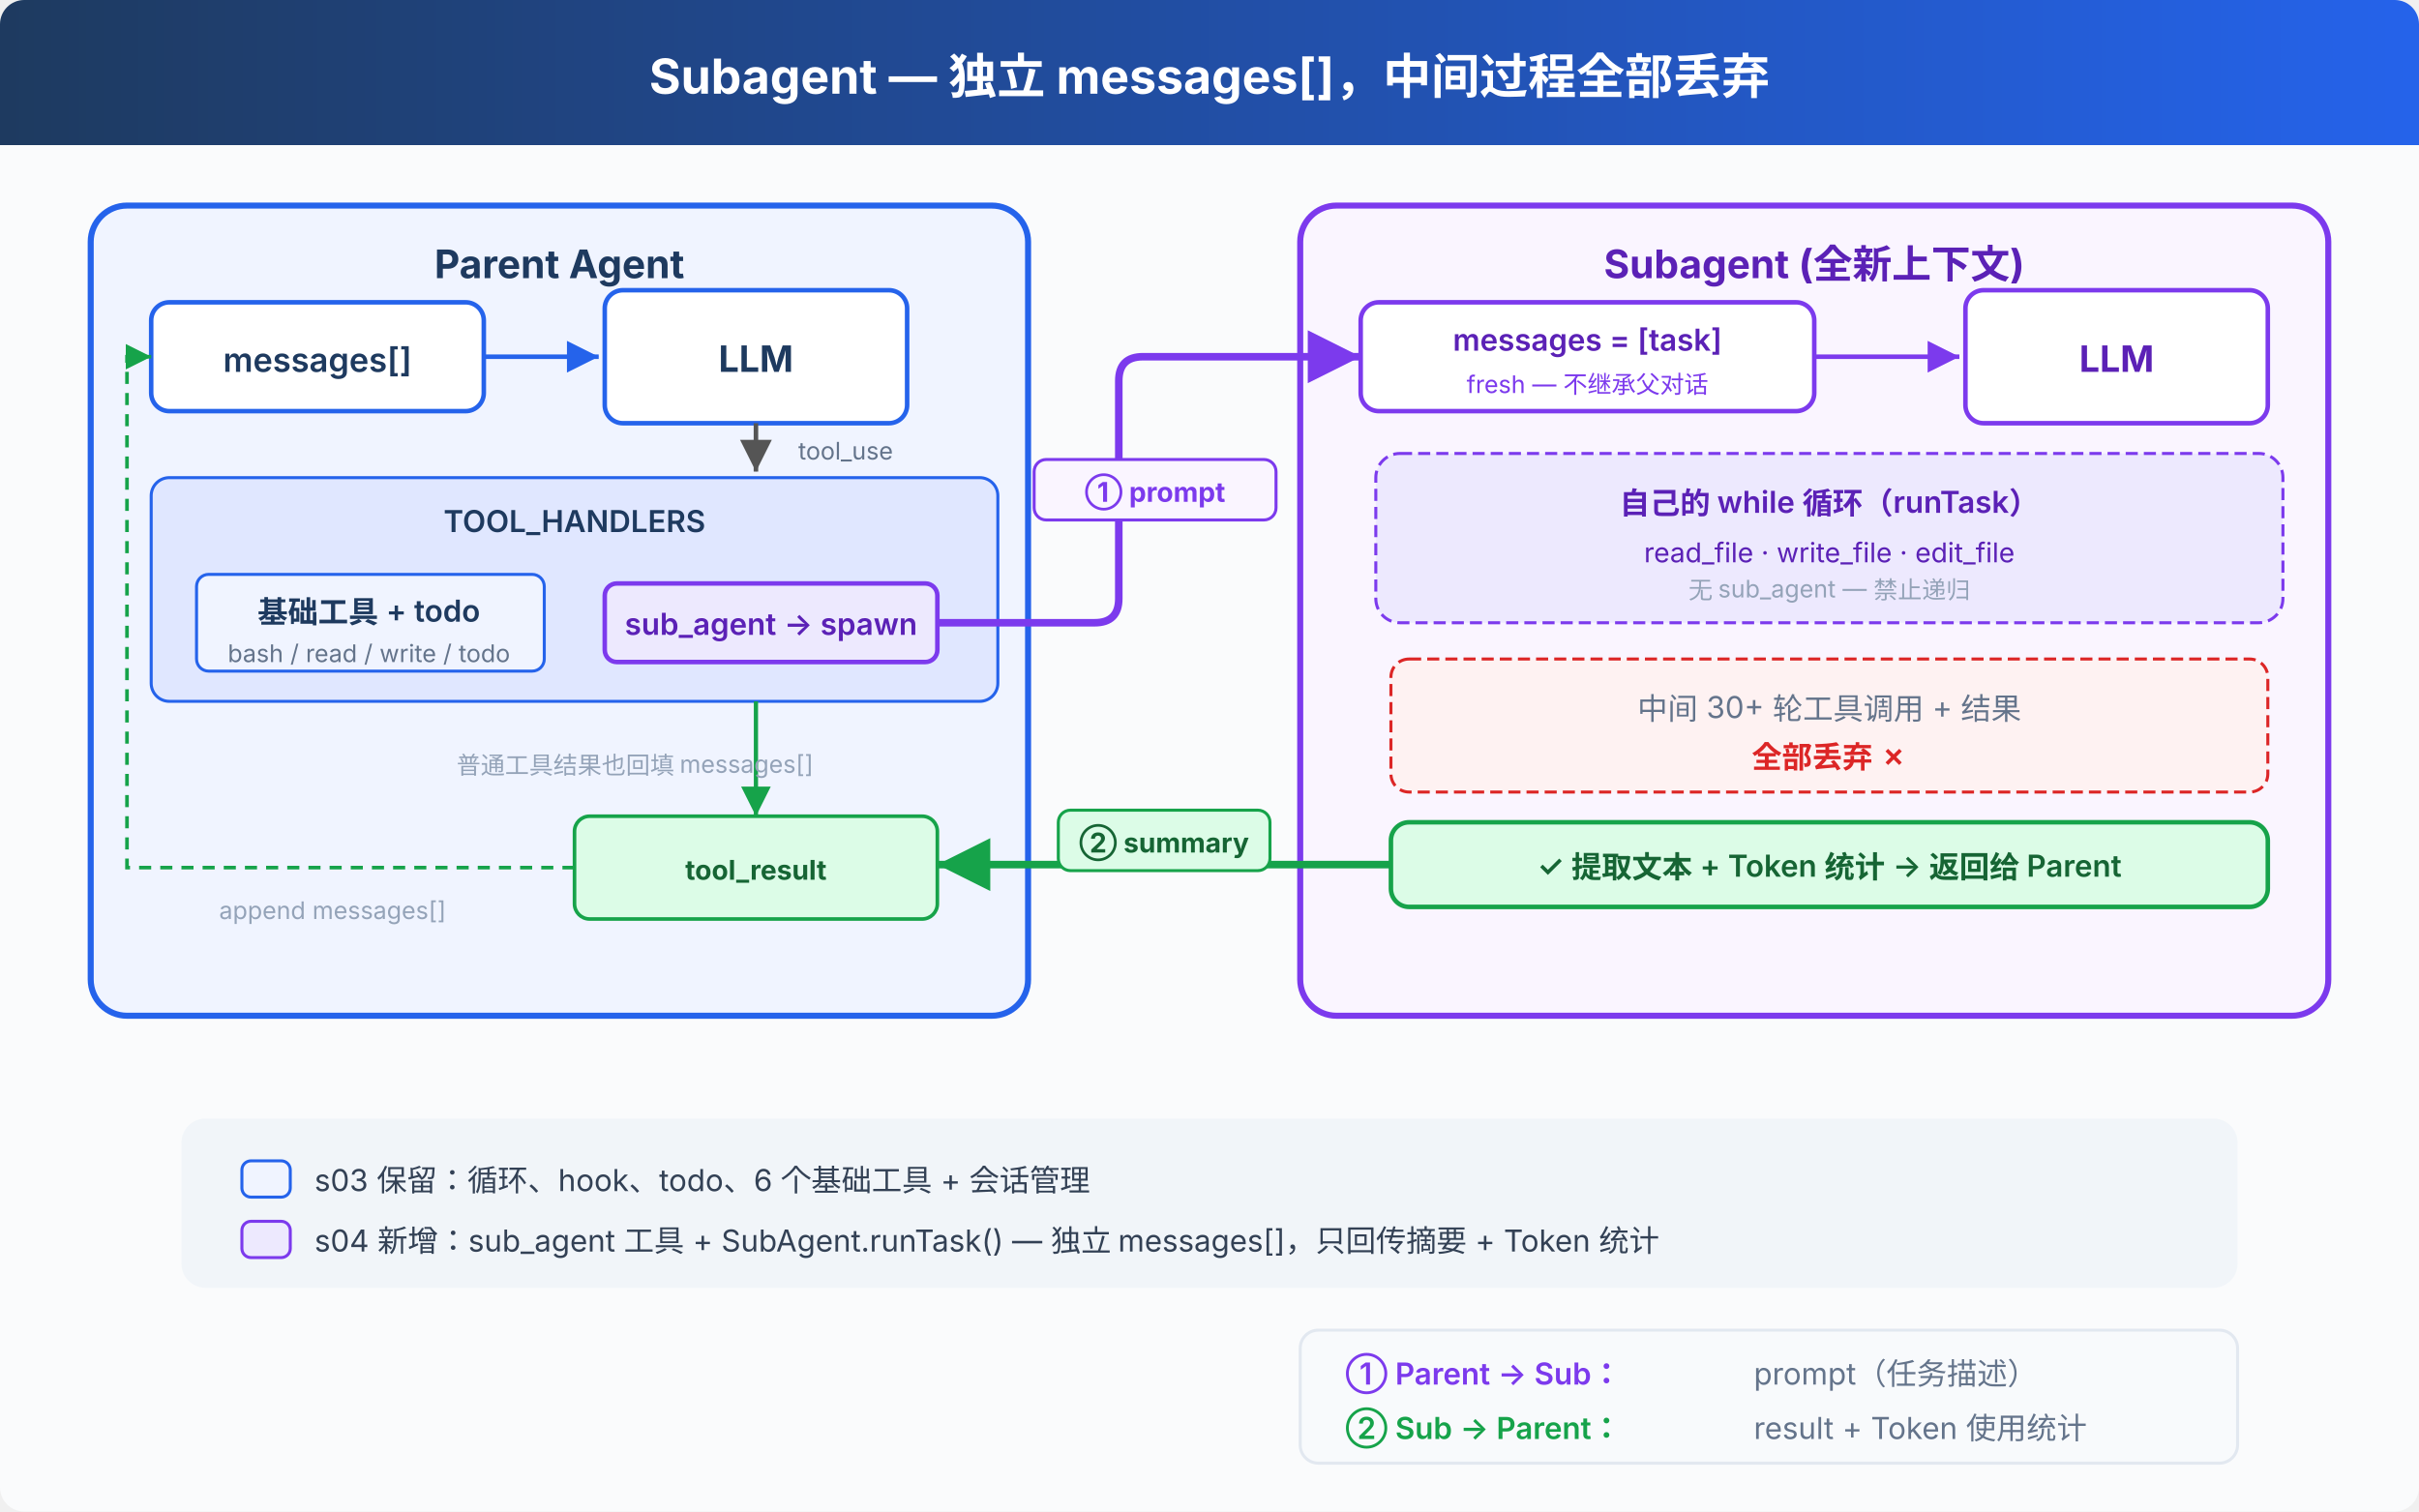
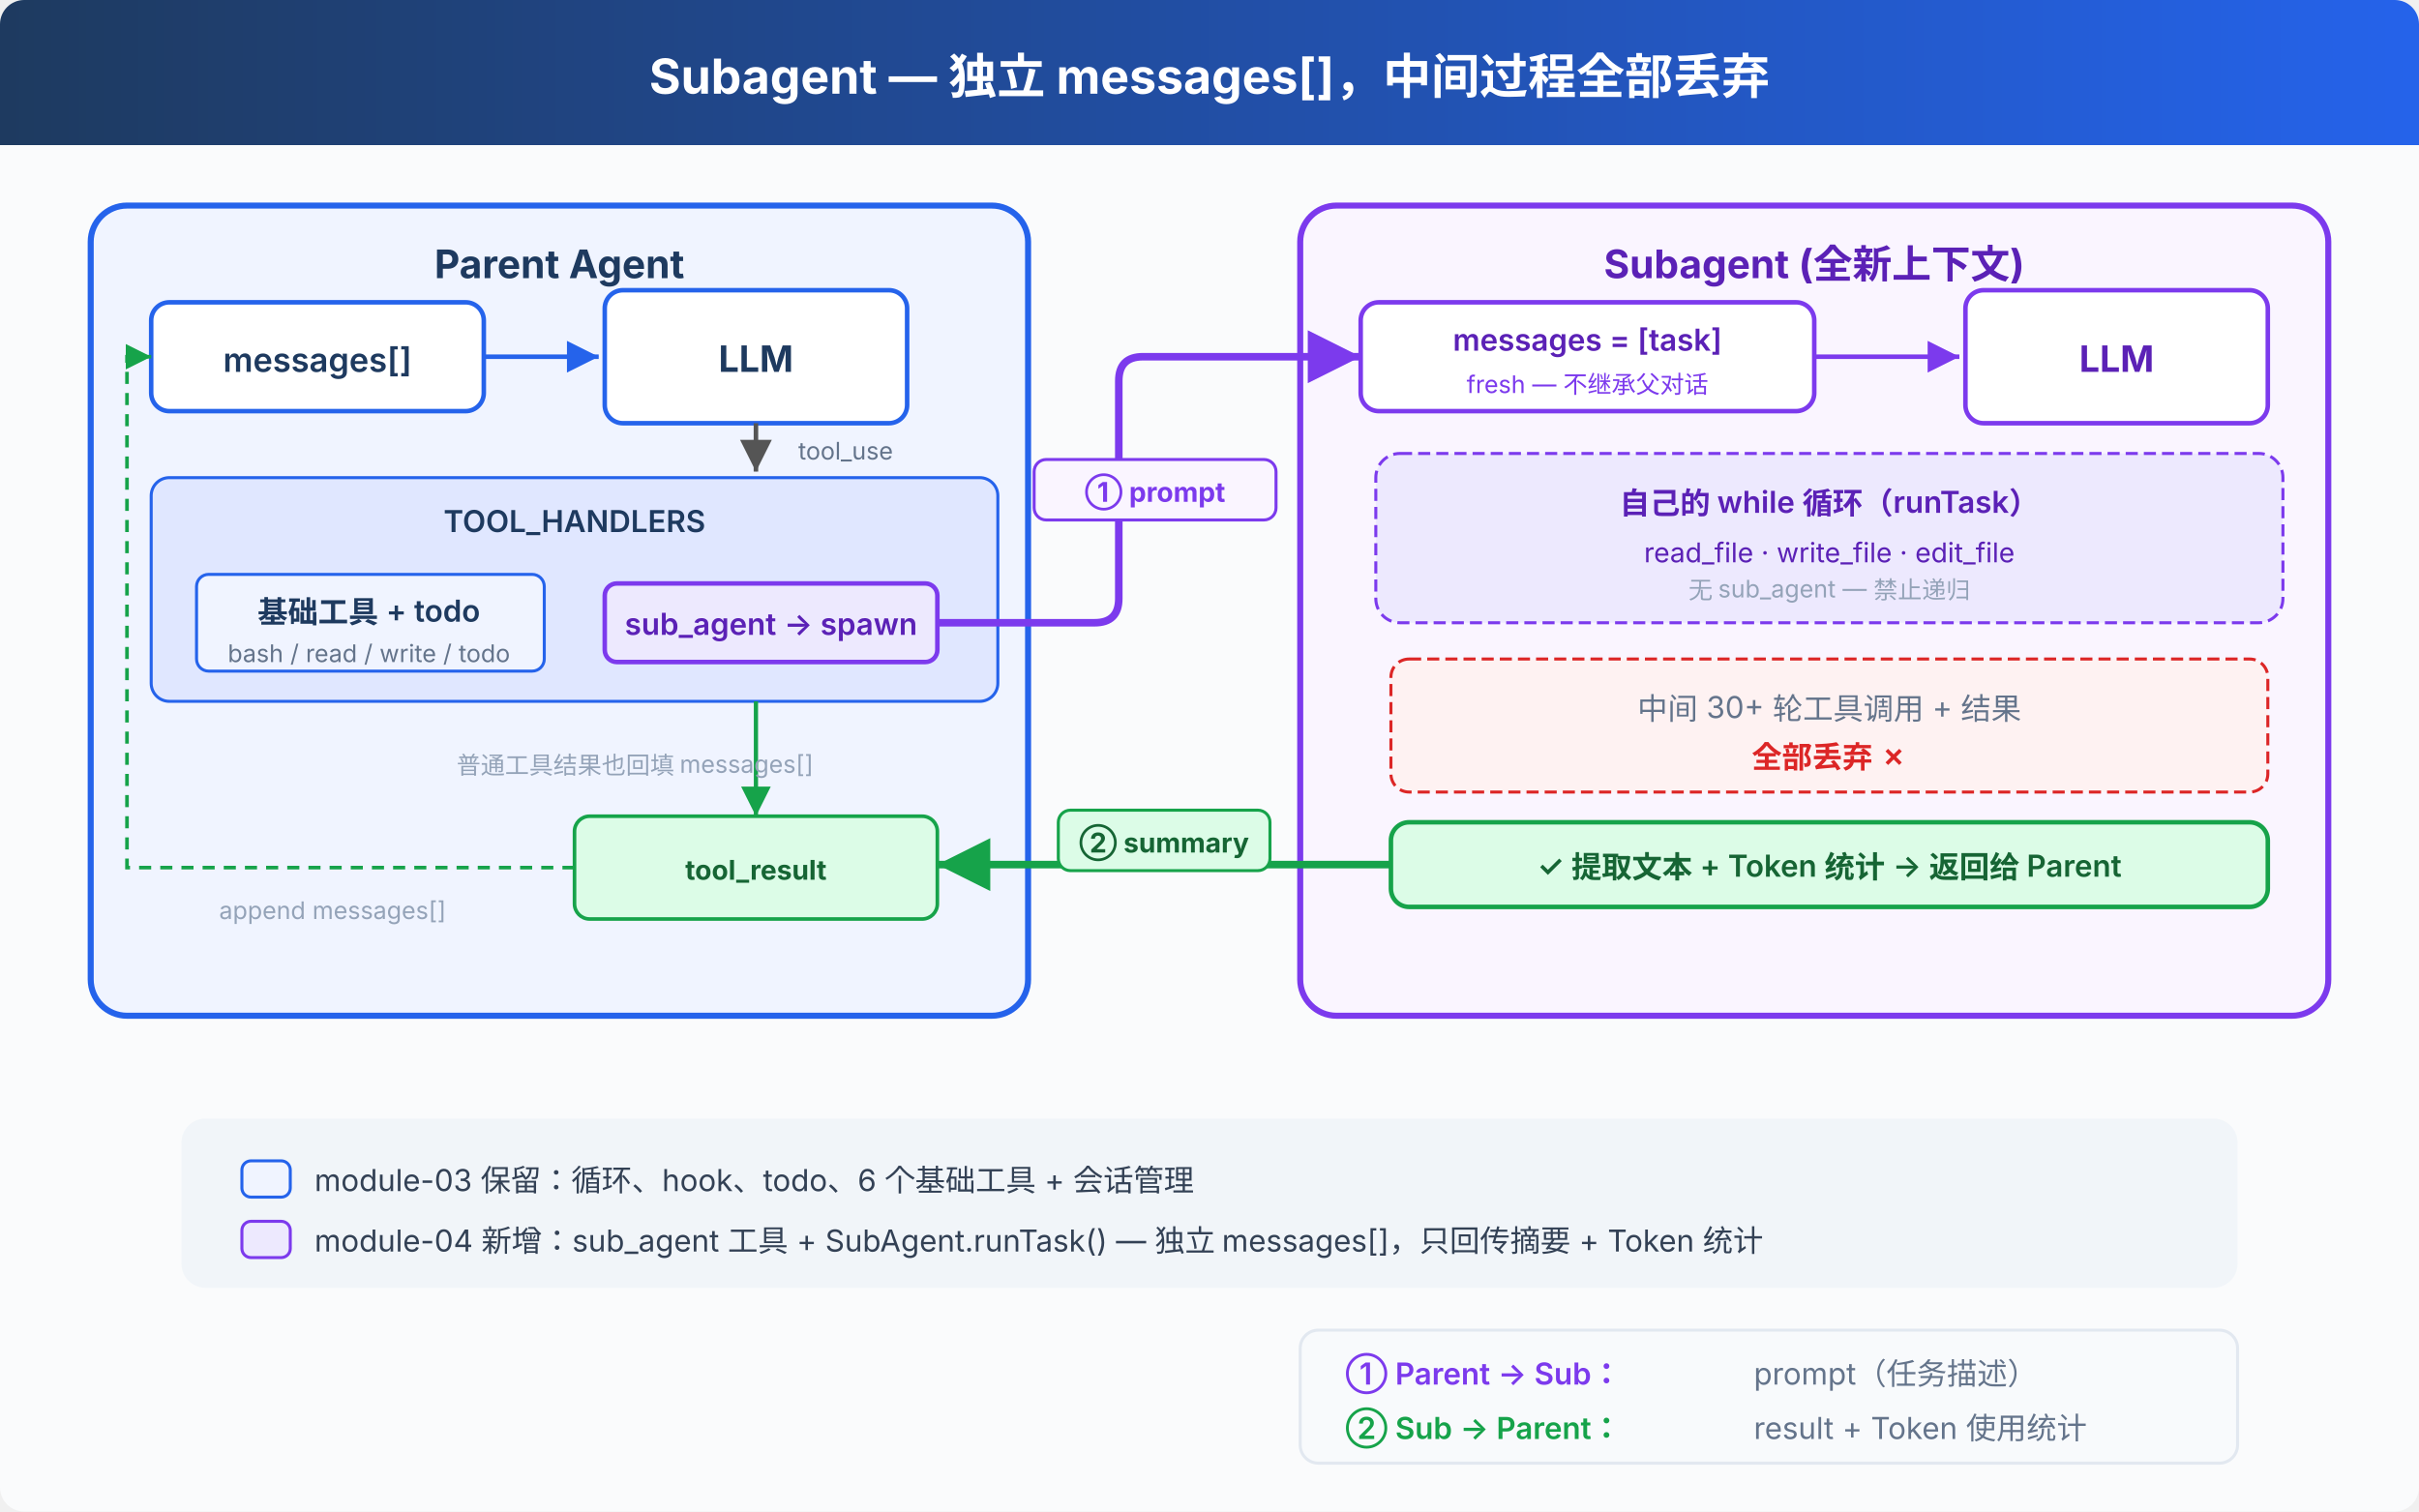
<svg xmlns="http://www.w3.org/2000/svg" viewBox="0 0 800 500" font-family="system-ui, -apple-system, sans-serif">
  <defs>
    <marker id="arrow" viewBox="0 0 10 10" refX="10" refY="5" markerWidth="7" markerHeight="7" orient="auto-start-reverse">
      <path d="M 0 0 L 10 5 L 0 10 z" fill="#555" />
    </marker>
    <marker id="arrow-blue" viewBox="0 0 10 10" refX="10" refY="5" markerWidth="7" markerHeight="7" orient="auto-start-reverse">
      <path d="M 0 0 L 10 5 L 0 10 z" fill="#2563eb" />
    </marker>
    <marker id="arrow-purple" viewBox="0 0 10 10" refX="10" refY="5" markerWidth="7" markerHeight="7" orient="auto-start-reverse">
      <path d="M 0 0 L 10 5 L 0 10 z" fill="#7c3aed" />
    </marker>
    <marker id="arrow-green" viewBox="0 0 10 10" refX="10" refY="5" markerWidth="7" markerHeight="7" orient="auto-start-reverse">
      <path d="M 0 0 L 10 5 L 0 10 z" fill="#16a34a" />
    </marker>
    <linearGradient id="header" x1="0" y1="0" x2="1" y2="0">
      <stop offset="0%" stop-color="#1e3a5f" />
      <stop offset="100%" stop-color="#2563eb" />
    </linearGradient>
  </defs>
  <rect width="800" height="500" fill="#fafbfc" rx="8" />
  <rect x="0" y="0" width="800" height="48" fill="url(#header)" rx="8" />
  <rect x="0" y="40" width="800" height="8" fill="url(#header)" />
  <text x="400" y="31" fill="#fff" font-size="16" font-weight="700" text-anchor="middle">Subagent — 独立 messages[]，中间过程全部丢弃</text>
  <rect x="30" y="68" width="310" height="268" rx="12" fill="#f0f4ff" stroke="#2563eb" stroke-width="2" />
  <text x="185" y="92" fill="#1e3a5f" font-size="13" font-weight="700" text-anchor="middle">Parent Agent</text>
  <rect x="50" y="100" width="110" height="36" rx="6" fill="#fff" stroke="#2563eb" stroke-width="1.5" />
  <text x="105" y="123" fill="#1e3a5f" font-size="11" font-weight="600" text-anchor="middle">messages[]</text>
  <line x1="160" y1="118" x2="198" y2="118" stroke="#2563eb" stroke-width="1.5" marker-end="url(#arrow-blue)" />
  <rect x="200" y="96" width="100" height="44" rx="6" fill="#fff" stroke="#2563eb" stroke-width="1.5" />
  <text x="250" y="123" fill="#1e3a5f" font-size="12" font-weight="700" text-anchor="middle">LLM</text>
  <line x1="250" y1="140" x2="250" y2="156" stroke="#555" stroke-width="1.5" marker-end="url(#arrow)" />
  <text x="264" y="152" fill="#64748b" font-size="8">tool_use</text>
  <rect x="50" y="158" width="280" height="74" rx="6" fill="#e0e7ff" stroke="#2563eb" stroke-width="1" />
  <text x="190" y="176" fill="#1e3a5f" font-size="10" font-weight="600" text-anchor="middle">TOOL_HANDLERS</text>
  <rect x="65" y="190" width="115" height="32" rx="4" fill="#f0f4ff" stroke="#2563eb" stroke-width="1" />
  <text x="122" y="206" fill="#1e3a5f" font-size="10" font-weight="600" text-anchor="middle">基础工具 + todo</text>
  <text x="122" y="219" fill="#64748b" font-size="8" text-anchor="middle">bash / read / write / todo</text>
  <rect x="200" y="193" width="110" height="26" rx="4" fill="#ede9fe" stroke="#7c3aed" stroke-width="1.5" />
  <text x="255" y="210" fill="#5b21b6" font-size="10" font-weight="600" text-anchor="middle">sub_agent → spawn</text>
  <rect x="190" y="270" width="120" height="34" rx="5" fill="#dcfce7" stroke="#16a34a" stroke-width="1.2" />
  <text x="250" y="291" fill="#166534" font-size="9" font-weight="700" text-anchor="middle">tool_result</text>
  <path d="M 250 232 L 250 270" fill="none" stroke="#16a34a" stroke-width="1.4" marker-end="url(#arrow-green)" />
  <path d="M 190 287 L 42 287 L 42 118 L 50 118" fill="none" stroke="#16a34a" stroke-width="1.2" marker-end="url(#arrow-green)" stroke-dasharray="4,3" />
  <text x="110" y="304" fill="#94a3b8" font-size="8" text-anchor="middle">append messages[]</text>
  <text x="210" y="256" fill="#94a3b8" font-size="8" text-anchor="middle">普通工具结果也回填 messages[]</text>
  <rect x="430" y="68" width="340" height="268" rx="12" fill="#faf5ff" stroke="#7c3aed" stroke-width="2" />
  <text x="600" y="92" fill="#5b21b6" font-size="13" font-weight="700" text-anchor="middle">Subagent (全新上下文)</text>
  <rect x="450" y="100" width="150" height="36" rx="6" fill="#fff" stroke="#7c3aed" stroke-width="1.5" />
  <text x="525" y="116" fill="#5b21b6" font-size="10" font-weight="600" text-anchor="middle">messages = [task]</text>
  <text x="525" y="130" fill="#7c3aed" font-size="8" text-anchor="middle">fresh — 不继承父对话</text>
  <line x1="600" y1="118" x2="648" y2="118" stroke="#7c3aed" stroke-width="1.5" marker-end="url(#arrow-purple)" />
  <rect x="650" y="96" width="100" height="44" rx="6" fill="#fff" stroke="#7c3aed" stroke-width="1.5" />
  <text x="700" y="123" fill="#5b21b6" font-size="12" font-weight="700" text-anchor="middle">LLM</text>
  <rect x="455" y="150" width="300" height="56" rx="8" fill="#ede9fe" stroke="#7c3aed" stroke-width="1" stroke-dasharray="4,2" />
  <text x="605" y="170" fill="#5b21b6" font-size="10" font-weight="600" text-anchor="middle">自己的 while 循环（runTask）</text>
  <text x="605" y="186" fill="#5b21b6" font-size="9" text-anchor="middle">read_file · write_file · edit_file</text>
  <text x="605" y="198" fill="#94a3b8" font-size="8" text-anchor="middle">无 sub_agent — 禁止递归</text>
  <rect x="460" y="218" width="290" height="44" rx="6" fill="#fef2f2" stroke="#dc2626" stroke-width="1" stroke-dasharray="4,2" />
  <text x="605" y="238" fill="#64748b" font-size="10" text-anchor="middle">中间 30+ 轮工具调用 + 结果</text>
  <text x="605" y="254" fill="#dc2626" font-size="10" font-weight="600" text-anchor="middle">全部丢弃 ✗</text>
  <rect x="460" y="272" width="290" height="28" rx="6" fill="#dcfce7" stroke="#16a34a" stroke-width="1.5" />
  <text x="605" y="290" fill="#166534" font-size="10" font-weight="600" text-anchor="middle">✓ 提取文本 + Token 统计 → 返回给 Parent</text>
  <path d="M 310 206 L 362 206 Q 370 206 370 198 L 370 126 Q 370 118 378 118 L 450 118" fill="none" stroke="#7c3aed" stroke-width="2.5" marker-end="url(#arrow-purple)" />
  <rect x="342" y="152" width="80" height="20" rx="4" fill="#faf5ff" stroke="#7c3aed" stroke-width="1" />
  <text x="382" y="166" fill="#7c3aed" font-size="9" font-weight="700" text-anchor="middle">① prompt</text>
  <path d="M 460 286 L 310 286" fill="none" stroke="#16a34a" stroke-width="2.5" marker-end="url(#arrow-green)" />
  <rect x="350" y="268" width="70" height="20" rx="4" fill="#dcfce7" stroke="#16a34a" stroke-width="1" />
  <text x="385" y="282" fill="#166534" font-size="9" font-weight="700" text-anchor="middle">② summary</text>
  <rect x="60" y="370" width="680" height="56" rx="8" fill="#f1f5f9" />
  <rect x="80" y="384" width="16" height="12" rx="3" fill="#f0f4ff" stroke="#2563eb" stroke-width="1" />
-   <text x="104" y="394" fill="#334155" font-size="10">s03 保留：循环、hook、todo、6 个基础工具 + 会话管理</text>
+   <text x="104" y="394" fill="#334155" font-size="10">module-03 保留：循环、hook、todo、6 个基础工具 + 会话管理</text>
  <rect x="80" y="404" width="16" height="12" rx="3" fill="#ede9fe" stroke="#7c3aed" stroke-width="1" />
-   <text x="104" y="414" fill="#334155" font-size="10">s04 新增：sub_agent 工具 + SubAgent.runTask() — 独立 messages[]，只回传摘要 + Token 统计</text>
+   <text x="104" y="414" fill="#334155" font-size="10">module-04 新增：sub_agent 工具 + SubAgent.runTask() — 独立 messages[]，只回传摘要 + Token 统计</text>
  <rect x="430" y="440" width="310" height="44" rx="6" fill="#f8fafc" stroke="#e2e8f0" stroke-width="1" />
  <text x="445" y="458" fill="#7c3aed" font-size="10" font-weight="600">① Parent → Sub：</text>
  <text x="580" y="458" fill="#64748b" font-size="10">prompt（任务描述）</text>
  <text x="445" y="476" fill="#16a34a" font-size="10" font-weight="600">② Sub → Parent：</text>
  <text x="580" y="476" fill="#64748b" font-size="10">result + Token 使用统计</text>
</svg>
